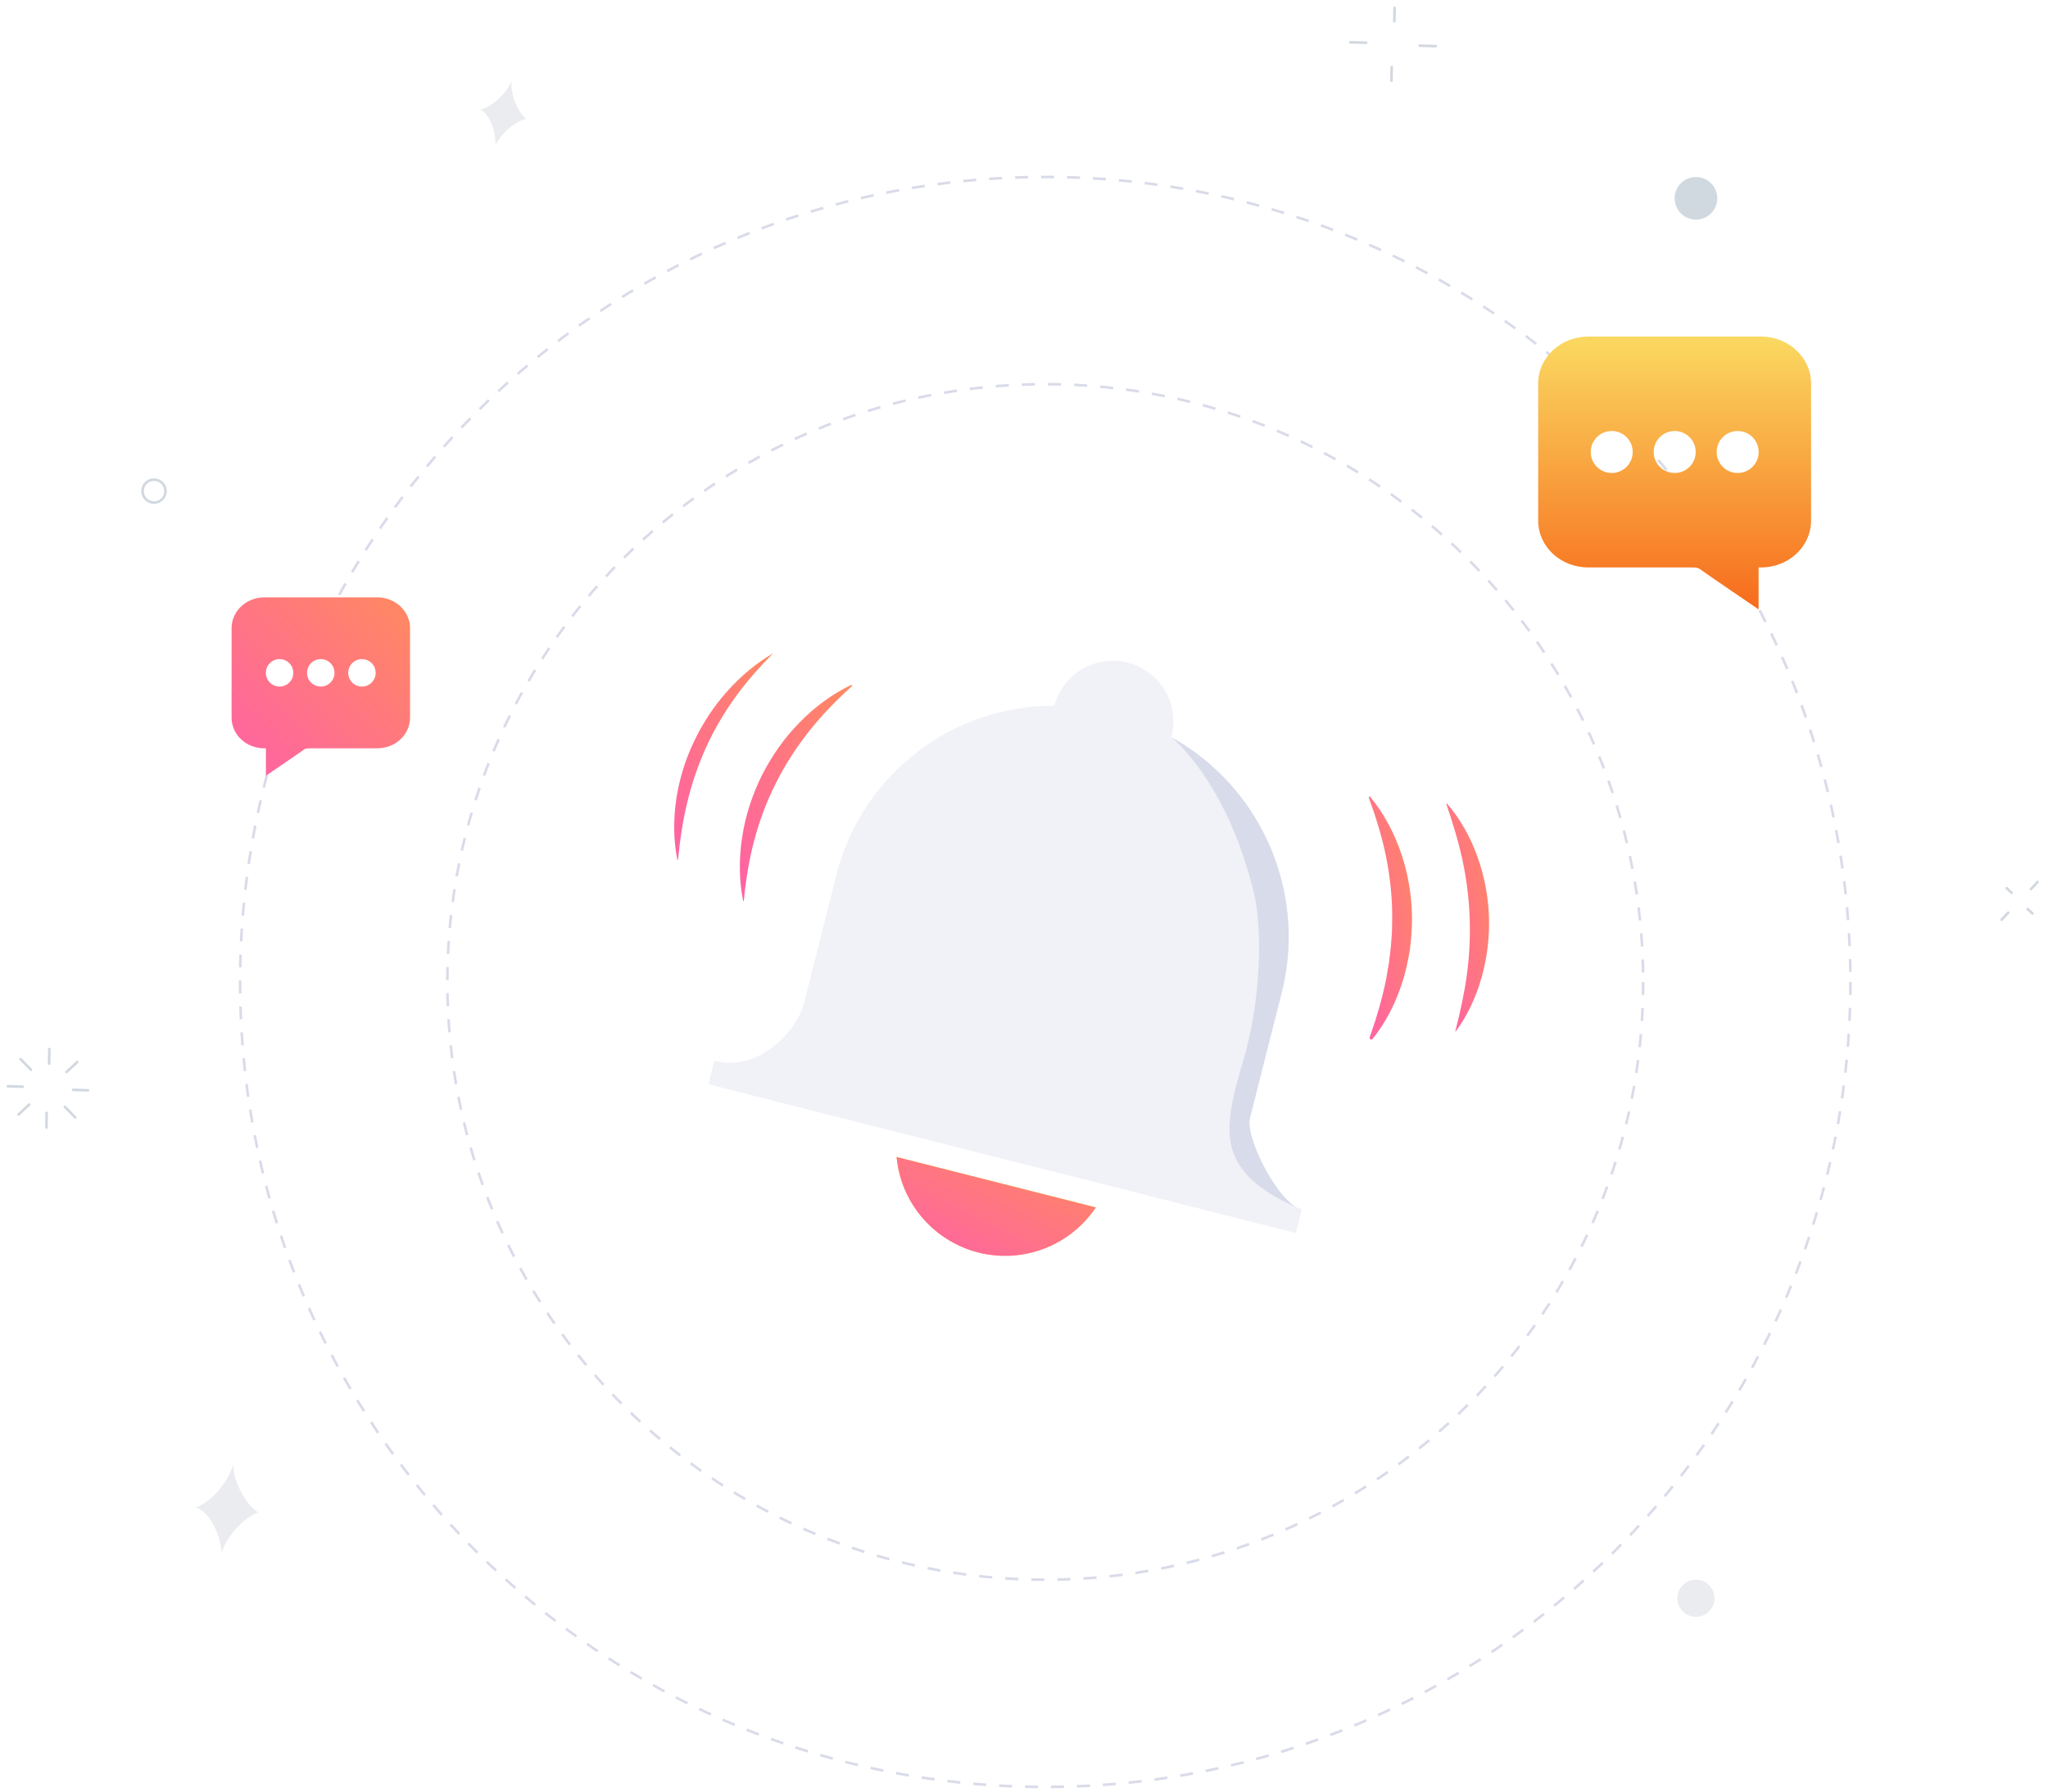
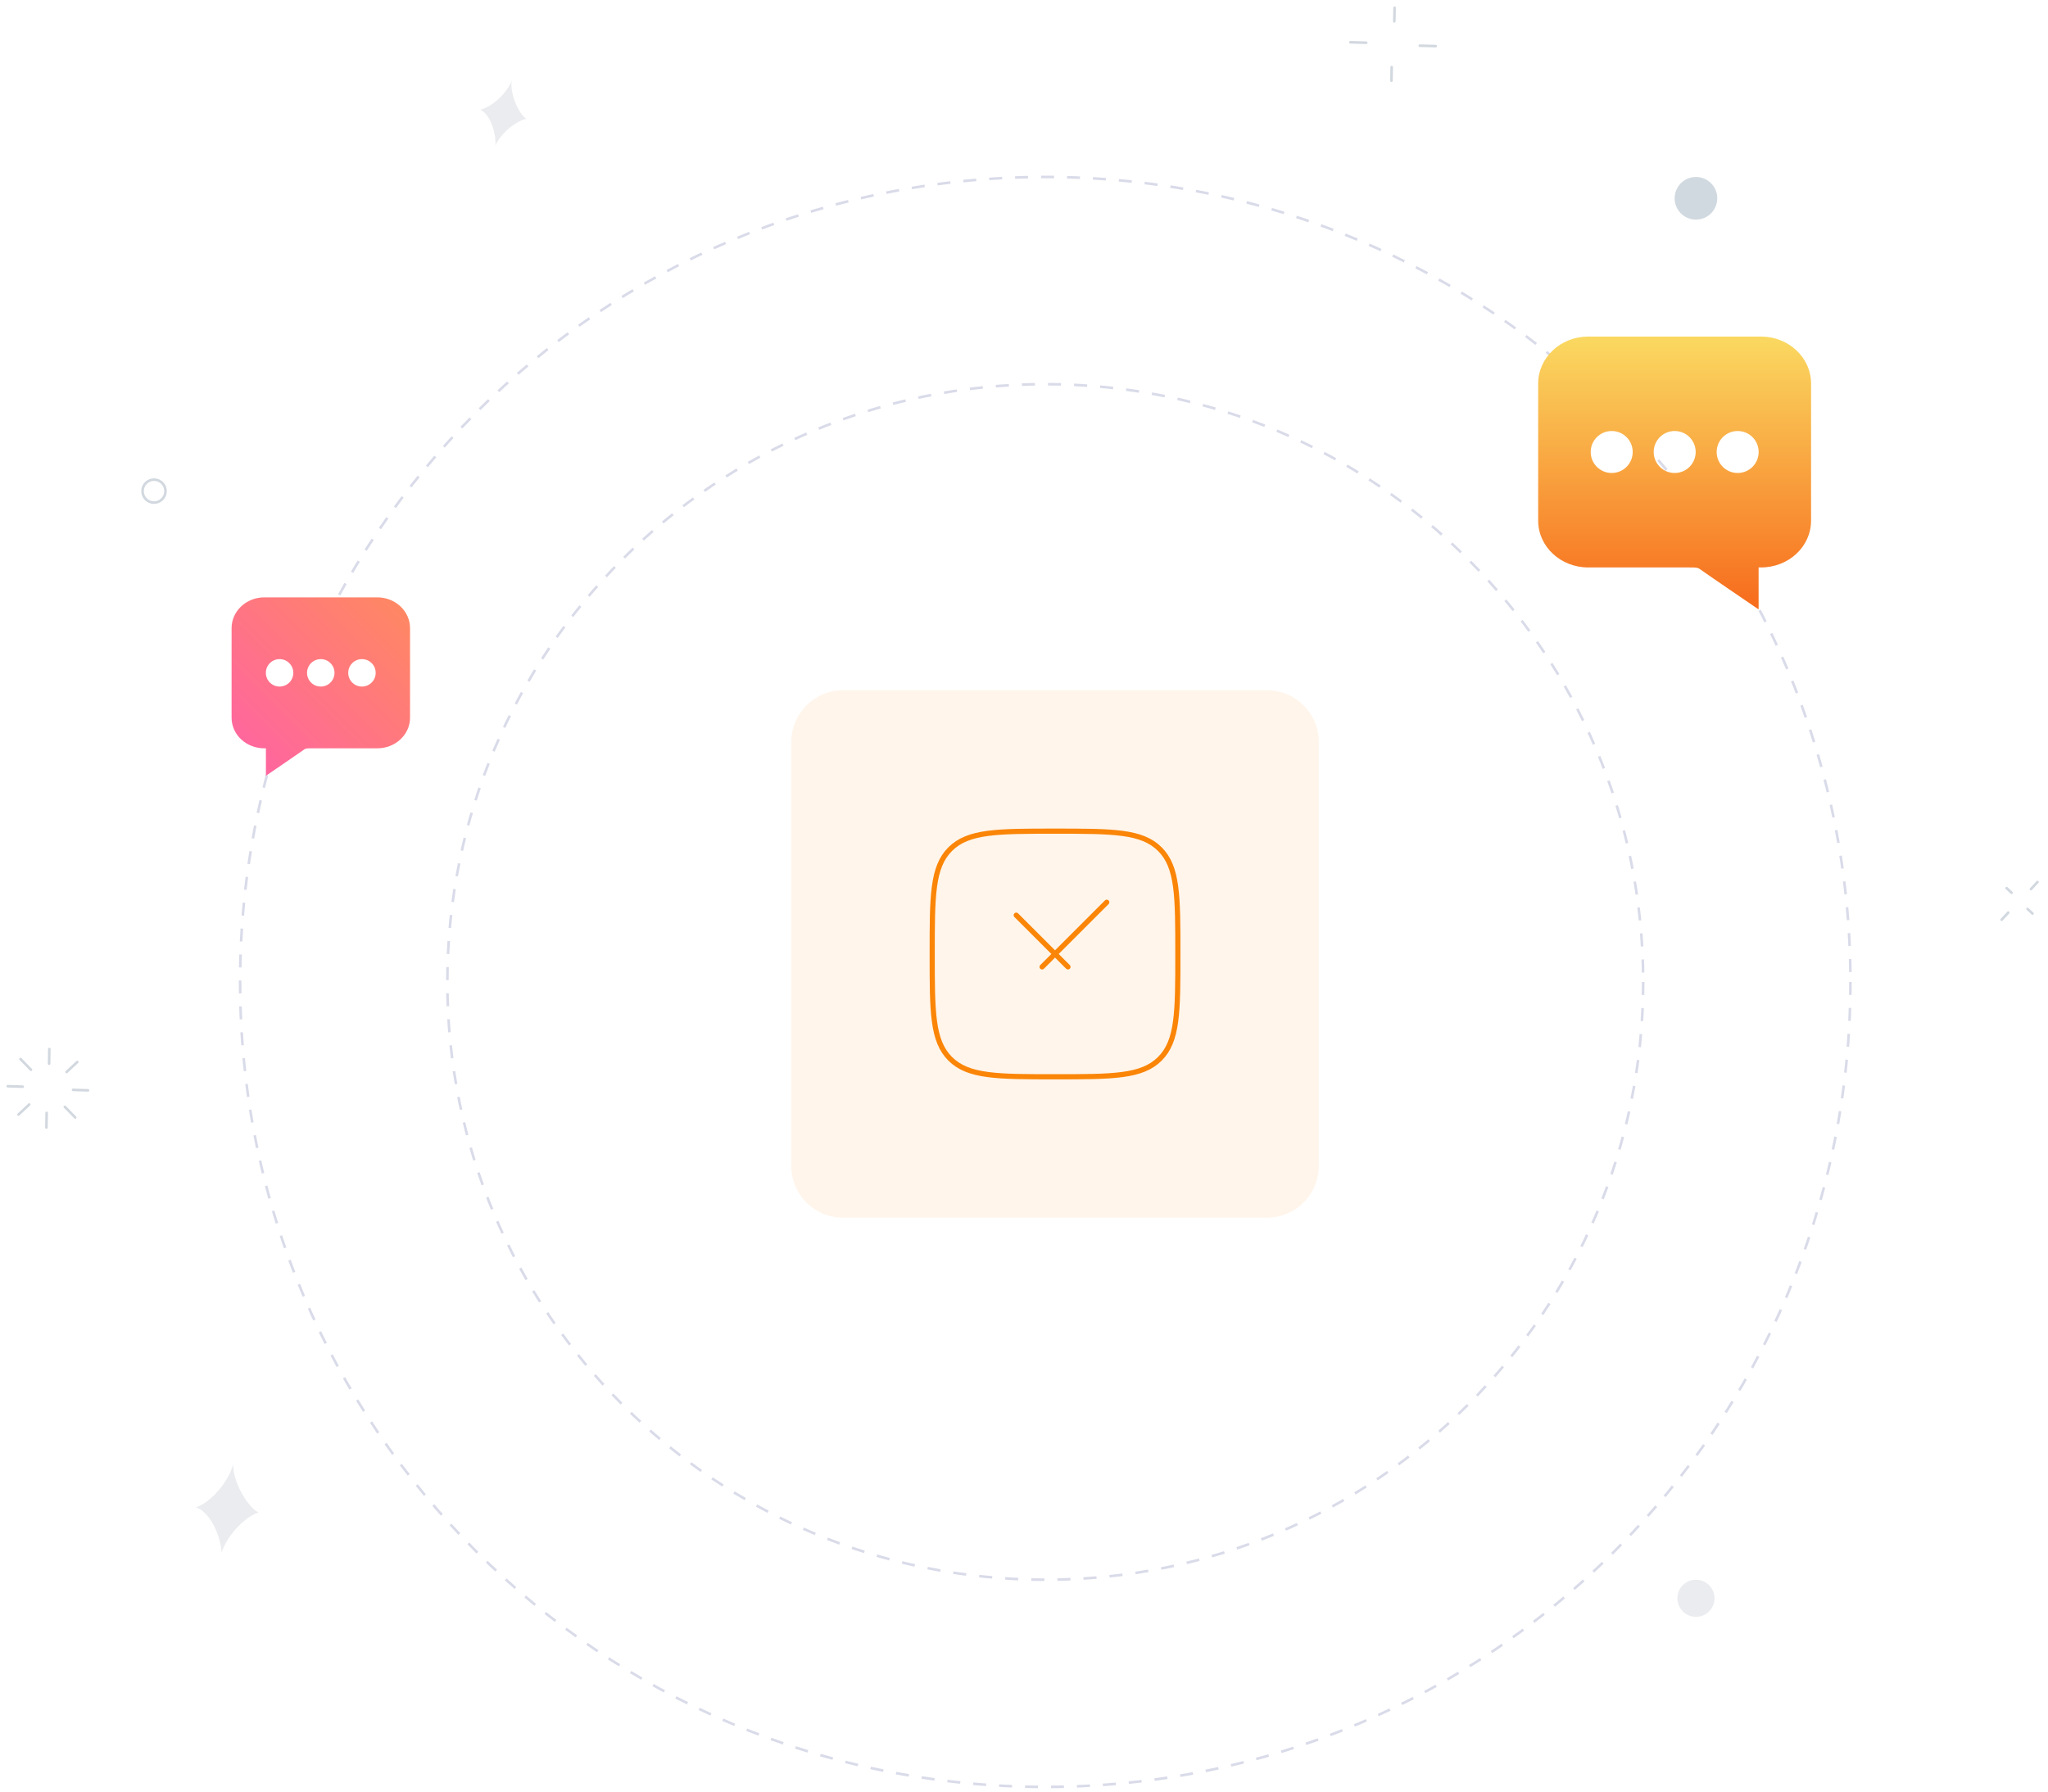
<svg xmlns="http://www.w3.org/2000/svg" width="792" height="693" viewBox="0 0 792 693" fill="none">
  <g id="Enable Push Notifications">
-     <path id="Fill 1" fill-rule="evenodd" clip-rule="evenodd" d="M503.405 467.83L501.104 476.917L273.965 419.419L276.263 410.332C294.437 414.931 308.534 397.426 310.814 388.432L323.921 336.643C334.301 298.954 368.621 272.875 407.717 272.971C411.065 260.47 423.917 253.054 436.415 256.405C448.916 259.756 456.335 272.605 452.981 285.106C487.268 304.243 504.842 343.69 496.133 381.976L483.44 432.13C480.746 442.759 494.321 465.529 503.405 467.83Z" fill="#F1F2F7" />
-     <path id="Fill 3" fill-rule="evenodd" clip-rule="evenodd" d="M346.711 447.501C348.892 470.691 369.457 487.725 392.647 485.547C405.277 484.362 416.704 477.552 423.76 467.004L346.711 447.501Z" fill="#FFDA3E" />
    <path id="Stroke 5" fill-rule="evenodd" clip-rule="evenodd" d="M715.594 379.825C715.594 551.788 576.187 691.195 404.224 691.195C232.261 691.195 92.857 551.788 92.857 379.825C92.857 207.862 232.261 68.455 404.224 68.455C576.187 68.455 715.594 207.862 715.594 379.825Z" stroke="#D9DBE9" stroke-dasharray="5.02 5.02" />
    <path id="Stroke 7" fill-rule="evenodd" clip-rule="evenodd" d="M635.449 379.825C635.449 507.526 531.925 611.05 404.224 611.05C276.52 611.05 173.002 507.526 173.002 379.825C173.002 252.124 276.52 148.6 404.224 148.6C531.925 148.6 635.449 252.124 635.449 379.825Z" stroke="#D9DBE9" stroke-dasharray="5.05 5.05" />
-     <path id="Fill 9" fill-rule="evenodd" clip-rule="evenodd" d="M623.279 166.717C627.767 166.717 631.397 170.344 631.397 174.835C631.397 179.326 627.767 182.953 623.279 182.953C618.788 182.953 615.158 179.326 615.158 174.835C615.158 170.344 618.788 166.717 623.279 166.717ZM647.633 166.717C652.124 166.717 655.751 170.344 655.751 174.835C655.751 179.326 652.124 182.953 647.633 182.953C643.142 182.953 639.515 179.326 639.515 174.835C639.515 170.344 643.142 166.717 647.633 166.717ZM671.987 166.717C676.478 166.717 680.105 170.344 680.105 174.835C680.105 179.326 676.478 182.953 671.987 182.953C667.496 182.953 663.869 179.326 663.869 174.835C663.869 170.344 667.496 166.717 671.987 166.717ZM614.195 219.487H652.937C656.591 219.487 656.591 219.514 658.34 220.807C660.092 222.1 680.084 235.723 680.084 235.723V219.487H681.02C691.724 219.487 700.376 211.42 700.376 201.373V148.375C700.376 138.328 691.703 130.183 681.02 130.183H614.195C603.515 130.183 594.839 138.328 594.839 148.375V201.373C594.839 211.42 603.515 219.487 614.195 219.487Z" fill="url(#paint0_linear_5450_2030)" />
-     <path id="Fill 11" fill-rule="evenodd" clip-rule="evenodd" d="M145.28 260.26C145.28 263.197 142.91 265.567 139.97 265.567C137.036 265.567 134.666 263.197 134.666 260.26C134.666 257.323 137.036 254.95 139.97 254.95C142.91 254.95 145.28 257.323 145.28 260.26ZM129.356 260.26C129.356 263.197 126.983 265.567 124.049 265.567C121.112 265.567 118.739 263.197 118.739 260.26C118.739 257.323 121.112 254.95 124.049 254.95C126.983 254.95 129.356 257.323 129.356 260.26ZM113.432 260.26C113.432 263.197 111.059 265.567 108.122 265.567C105.188 265.567 102.815 263.197 102.815 260.26C102.815 257.323 105.188 254.95 108.122 254.95C111.059 254.95 113.432 257.323 113.432 260.26ZM158.57 277.612V242.959C158.57 236.389 152.894 231.064 145.913 231.064H102.218C95.234 231.064 89.561 236.389 89.561 242.959V277.612C89.561 284.179 95.219 289.453 102.218 289.453H102.833V300.073C102.833 300.073 115.904 291.163 117.047 290.317C118.193 289.471 118.193 289.453 120.581 289.453H145.913C152.894 289.453 158.57 284.179 158.57 277.612Z" fill="url(#paint1_linear_5450_2030)" />
-     <path id="Fill 13" fill-rule="evenodd" clip-rule="evenodd" d="M346.729 447.554C348.91 470.744 369.475 487.778 392.665 485.6C405.295 484.415 416.722 477.605 423.778 467.057L346.729 447.554Z" fill="url(#paint2_linear_5450_2030)" />
-     <path id="Fill 15" fill-rule="evenodd" clip-rule="evenodd" d="M529.866 308.221C535.155 314.584 539.127 322.078 541.827 330.022C544.578 337.969 545.922 346.411 546.06 354.859C546.06 359.086 545.757 363.307 545.211 367.492C544.491 371.656 543.66 375.79 542.352 379.795C539.823 387.808 536.001 395.407 530.793 401.875C530.568 402.154 530.166 402.196 529.887 401.974C529.671 401.797 529.599 401.509 529.683 401.257C532.395 393.538 534.642 385.924 536.151 378.199C536.43 376.249 536.814 374.329 537.138 372.4C537.36 370.453 537.654 368.521 537.822 366.577C537.948 364.63 538.2 362.695 538.281 360.748C538.311 358.798 538.404 356.851 538.395 354.904C538.44 347.107 537.57 339.322 536.055 331.594C534.498 323.86 532.155 316.243 529.341 308.524C529.284 308.365 529.365 308.188 529.524 308.131C529.65 308.083 529.785 308.125 529.866 308.221Z" fill="url(#paint3_linear_5450_2030)" />
-     <path id="Fill 17" fill-rule="evenodd" clip-rule="evenodd" d="M559.655 310.923C564.761 316.806 568.607 323.784 571.286 331.191C573.971 338.607 575.522 346.485 575.798 354.411C576.098 362.334 575.132 370.299 573.014 377.886C570.899 385.47 567.602 392.718 562.952 398.964C562.922 399.003 562.865 399.012 562.829 398.985C562.799 398.961 562.787 398.922 562.796 398.889C564.722 391.371 566.336 384.057 567.314 376.704C568.292 369.354 568.613 362.007 568.34 354.687C568.04 347.37 567.155 340.077 565.598 332.838C564.047 325.59 561.854 318.438 559.355 311.097C559.325 311.004 559.373 310.905 559.466 310.872C559.535 310.848 559.61 310.869 559.655 310.923Z" fill="url(#paint4_linear_5450_2030)" />
-     <path id="Fill 19" fill-rule="evenodd" clip-rule="evenodd" d="M287.376 348.466C285.756 340.399 285.738 331.972 287.022 323.734C288.264 315.475 290.934 307.423 294.642 299.902C298.44 292.426 303.294 285.469 309.156 279.517C314.976 273.544 321.726 268.483 329.172 264.949C329.307 264.886 329.463 264.943 329.526 265.075C329.577 265.183 329.55 265.309 329.463 265.387C323.406 270.886 317.829 276.619 312.9 282.826C308.007 289.045 303.678 295.654 300.18 302.689C296.586 309.679 293.844 317.086 291.759 324.727C289.707 332.386 288.441 340.291 287.634 348.454C287.625 348.523 287.562 348.577 287.49 348.571C287.433 348.565 287.388 348.52 287.376 348.466Z" fill="url(#paint5_linear_5450_2030)" />
-     <path id="Fill 21" fill-rule="evenodd" clip-rule="evenodd" d="M261.947 332.518C260.414 324.943 260.387 317.05 261.5 309.322C262.649 301.594 264.944 294.001 268.331 286.93C271.682 279.847 276.008 273.22 281.213 267.415C286.394 261.601 292.382 256.519 299.054 252.679C293.606 258.103 288.602 263.761 284.237 269.845C279.887 275.935 276.104 282.358 273.038 289.114C270.002 295.879 267.566 302.905 265.829 310.156C264.044 317.404 262.973 324.841 262.202 332.506C262.193 332.575 262.133 332.626 262.058 332.62C262.004 332.614 261.956 332.572 261.947 332.518Z" fill="url(#paint6_linear_5450_2030)" />
-     <path id="Fill 23" fill-rule="evenodd" clip-rule="evenodd" d="M503.423 467.883C503.423 467.883 489.989 462.663 482.927 455.214C473.093 444.843 473.741 433.527 480.389 411.687C488.21 385.68 487.997 358.284 484.985 345.726C474.494 301.968 452.999 285.159 452.999 285.159C487.286 304.296 504.86 343.743 496.151 382.029L483.458 432.183C481.232 439.593 494.339 465.582 503.423 467.883L501.122 476.97L503.423 467.883Z" fill="#D8DBEA" />
+     <path id="Fill 9" fill-rule="evenodd" clip-rule="evenodd" d="M623.279 166.717C627.767 166.717 631.397 170.344 631.397 174.835C631.397 179.326 627.767 182.953 623.279 182.953C618.788 182.953 615.158 179.326 615.158 174.835C615.158 170.344 618.788 166.717 623.279 166.717ZM647.633 166.717C652.124 166.717 655.751 170.344 655.751 174.835C655.751 179.326 652.124 182.953 647.633 182.953C643.142 182.953 639.515 179.326 639.515 174.835C639.515 170.344 643.142 166.717 647.633 166.717ZM671.987 166.717C676.478 166.717 680.105 170.344 680.105 174.835C680.105 179.326 676.478 182.953 671.987 182.953C667.496 182.953 663.869 179.326 663.869 174.835C663.869 170.344 667.496 166.717 671.987 166.717ZM614.195 219.487H652.937C656.591 219.487 656.591 219.514 658.34 220.807C660.092 222.1 680.084 235.723 680.084 235.723V219.487H681.02C691.724 219.487 700.376 211.42 700.376 201.373V148.375C700.376 138.328 691.703 130.183 681.02 130.183H614.195C603.515 130.183 594.839 138.328 594.839 148.375V201.373C594.839 211.42 603.515 219.487 614.195 219.487Z" fill="url(#paint0_linear_7934_12088)" />
+     <path id="Fill 11" fill-rule="evenodd" clip-rule="evenodd" d="M145.28 260.26C145.28 263.197 142.91 265.567 139.97 265.567C137.036 265.567 134.666 263.197 134.666 260.26C134.666 257.323 137.036 254.95 139.97 254.95C142.91 254.95 145.28 257.323 145.28 260.26ZM129.356 260.26C129.356 263.197 126.983 265.567 124.049 265.567C121.112 265.567 118.739 263.197 118.739 260.26C118.739 257.323 121.112 254.95 124.049 254.95C126.983 254.95 129.356 257.323 129.356 260.26ZM113.432 260.26C113.432 263.197 111.059 265.567 108.122 265.567C105.188 265.567 102.815 263.197 102.815 260.26C102.815 257.323 105.188 254.95 108.122 254.95C111.059 254.95 113.432 257.323 113.432 260.26ZM158.57 277.612V242.959C158.57 236.389 152.894 231.064 145.913 231.064H102.218C95.234 231.064 89.561 236.389 89.561 242.959V277.612C89.561 284.179 95.219 289.453 102.218 289.453H102.833V300.073C102.833 300.073 115.904 291.163 117.047 290.317C118.193 289.471 118.193 289.453 120.581 289.453H145.913C152.894 289.453 158.57 284.179 158.57 277.612Z" fill="url(#paint1_linear_7934_12088)" />
+     <g id="Frame 1000004514">
+       <rect x="306" y="267" width="204" height="204" rx="20" fill="#FA8507" fill-opacity="0.08" />
+       <g id="time-03">
+         <g id="elements">
+           <path id="Vector" d="M360.5 369C360.5 346.609 360.5 335.413 367.456 328.456C374.412 321.5 385.608 321.5 408 321.5C430.392 321.5 441.587 321.5 448.544 328.456C455.5 335.413 455.5 346.609 455.5 369C455.5 391.392 455.5 402.588 448.544 409.544C441.587 416.5 430.392 416.5 408 416.5C385.608 416.5 374.412 416.5 367.456 409.544C360.5 402.588 360.5 391.392 360.5 369Z" stroke="#FA8507" stroke-width="2" stroke-linejoin="round" />
+           <path id="Vector_2" d="M393 354L413.001 373.999M428 349L403 374" stroke="#FA8507" stroke-width="2" stroke-linecap="round" stroke-linejoin="round" />
+         </g>
+       </g>
+     </g>
    <path id="Stroke 25" d="M34.035 421.747L28.253 421.57" stroke="#D2D8DF" stroke-linecap="round" />
    <path id="Stroke 27" d="M29.887 410.786L25.741 414.659" stroke="#D2D8DF" stroke-linecap="round" />
    <path id="Stroke 29" d="M19.081 405.781L18.994 411.433" stroke="#D2D8DF" stroke-linecap="round" />
    <path id="Stroke 31" d="M7.944 409.661L11.97 413.783" stroke="#D2D8DF" stroke-linecap="round" />
    <path id="Stroke 33" d="M3 420.157L8.778 420.334" stroke="#D2D8DF" stroke-linecap="round" />
    <path id="Stroke 35" d="M7.146 431.118L11.295 427.245" stroke="#D2D8DF" stroke-linecap="round" />
    <path id="Stroke 37" d="M17.953 436.125L18.04 430.473" stroke="#D2D8DF" stroke-linecap="round" />
    <path id="Stroke 39" d="M29.091 432.243L25.065 428.121" stroke="#D2D8DF" stroke-linecap="round" />
    <path id="Stroke 41" d="M787.943 341.167L785.402 343.918" stroke="#D2D8DF" stroke-linecap="round" />
    <path id="Stroke 43" d="M776.013 343.557L777.93 345.324" stroke="#D2D8DF" stroke-linecap="round" />
    <path id="Stroke 45" d="M774.079 355.751L776.62 353" stroke="#D2D8DF" stroke-linecap="round" />
    <path id="Stroke 47" d="M786.006 353.36L784.092 351.593" stroke="#D2D8DF" stroke-linecap="round" />
    <path id="Stroke 49" d="M555.211 17.84L549.064 17.675" stroke="#D2D8DF" stroke-linecap="round" />
    <path id="Stroke 51" d="M539.306 3L539.213 8.253" stroke="#D2D8DF" stroke-linecap="round" />
    <path id="Stroke 53" d="M522.2 16.362L528.347 16.524" stroke="#D2D8DF" stroke-linecap="round" />
    <path id="Stroke 55" d="M538.104 31.203L538.197 25.95" stroke="#D2D8DF" stroke-linecap="round" />
    <path id="Fill 57" fill-rule="evenodd" clip-rule="evenodd" d="M100.011 585.019C95.589 586.342 88.224 592.84 85.704 600.544C85.281 593.386 80.736 584.389 75.735 583.093C81.837 580.936 88.446 573.007 90.204 566.326C89.886 573.328 96.243 583.495 100.011 585.019Z" fill="#EBECEF" />
    <path id="Fill 59" fill-rule="evenodd" clip-rule="evenodd" d="M203.578 45.977C200.167 46.58 194.122 50.78 191.578 56.3C191.881 50.933 189.274 43.838 185.662 42.44C190.393 41.36 196.003 36.026 197.89 31.202C197.047 36.392 200.902 44.516 203.578 45.977Z" fill="#EBECEF" />
    <path id="Fill 61" fill-rule="evenodd" clip-rule="evenodd" d="M655.679 84.951C651.122 84.852 647.51 81.081 647.612 76.527C647.711 71.973 651.482 68.361 656.033 68.46C660.59 68.559 664.202 72.33 664.103 76.884C664.001 81.438 660.233 85.05 655.679 84.951Z" fill="#D1D9E0" />
    <path id="Fill 63" fill-rule="evenodd" clip-rule="evenodd" d="M655.7 625.408C651.737 625.324 648.593 622.039 648.677 618.076C648.761 614.11 652.046 610.966 656.012 611.05C659.978 611.137 663.122 614.419 663.035 618.385C662.948 622.348 659.666 625.495 655.7 625.408Z" fill="#EBECEF" />
    <path id="Stroke 65" fill-rule="evenodd" clip-rule="evenodd" d="M59.467 194.41C57.013 194.356 55.066 192.325 55.12 189.868C55.171 187.414 57.205 185.47 59.659 185.521C62.113 185.575 64.06 187.606 64.009 190.06C63.955 192.517 61.921 194.464 59.467 194.41Z" stroke="#D2D8DF" stroke-linecap="round" />
  </g>
  <defs>
-     <linearGradient id="paint0_linear_5450_2030" x1="594.839" y1="130.183" x2="594.839" y2="235.723" gradientUnits="userSpaceOnUse">
+     <linearGradient id="paint0_linear_7934_12088" x1="594.839" y1="130.183" x2="594.839" y2="235.723" gradientUnits="userSpaceOnUse">
      <stop stop-color="#FAD961" />
      <stop offset="1" stop-color="#F76B1C" />
    </linearGradient>
-     <linearGradient id="paint1_linear_5450_2030" x1="124.066" y1="196.56" x2="55.057" y2="265.569" gradientUnits="userSpaceOnUse">
-       <stop stop-color="#FF8960" />
-       <stop offset="1" stop-color="#FF62A5" />
-     </linearGradient>
-     <linearGradient id="paint2_linear_5450_2030" x1="385.253" y1="428.437" x2="354.805" y2="489.795" gradientUnits="userSpaceOnUse">
-       <stop stop-color="#FF8960" />
-       <stop offset="1" stop-color="#FF62A5" />
-     </linearGradient>
-     <linearGradient id="paint3_linear_5450_2030" x1="537.692" y1="261.108" x2="505.246" y2="266.885" gradientUnits="userSpaceOnUse">
-       <stop stop-color="#FF8960" />
-       <stop offset="1" stop-color="#FF62A5" />
-     </linearGradient>
-     <linearGradient id="paint4_linear_5450_2030" x1="567.599" y1="266.793" x2="535.707" y2="272.766" gradientUnits="userSpaceOnUse">
-       <stop stop-color="#FF8960" />
-       <stop offset="1" stop-color="#FF62A5" />
-     </linearGradient>
-     <linearGradient id="paint5_linear_5450_2030" x1="307.829" y1="223.099" x2="239.397" y2="258.642" gradientUnits="userSpaceOnUse">
-       <stop stop-color="#FF8960" />
-       <stop offset="1" stop-color="#FF62A5" />
-     </linearGradient>
-     <linearGradient id="paint6_linear_5450_2030" x1="279.888" y1="212.708" x2="217.557" y2="242.595" gradientUnits="userSpaceOnUse">
+     <linearGradient id="paint1_linear_7934_12088" x1="124.066" y1="196.56" x2="55.057" y2="265.569" gradientUnits="userSpaceOnUse">
      <stop stop-color="#FF8960" />
      <stop offset="1" stop-color="#FF62A5" />
    </linearGradient>
  </defs>
</svg>
